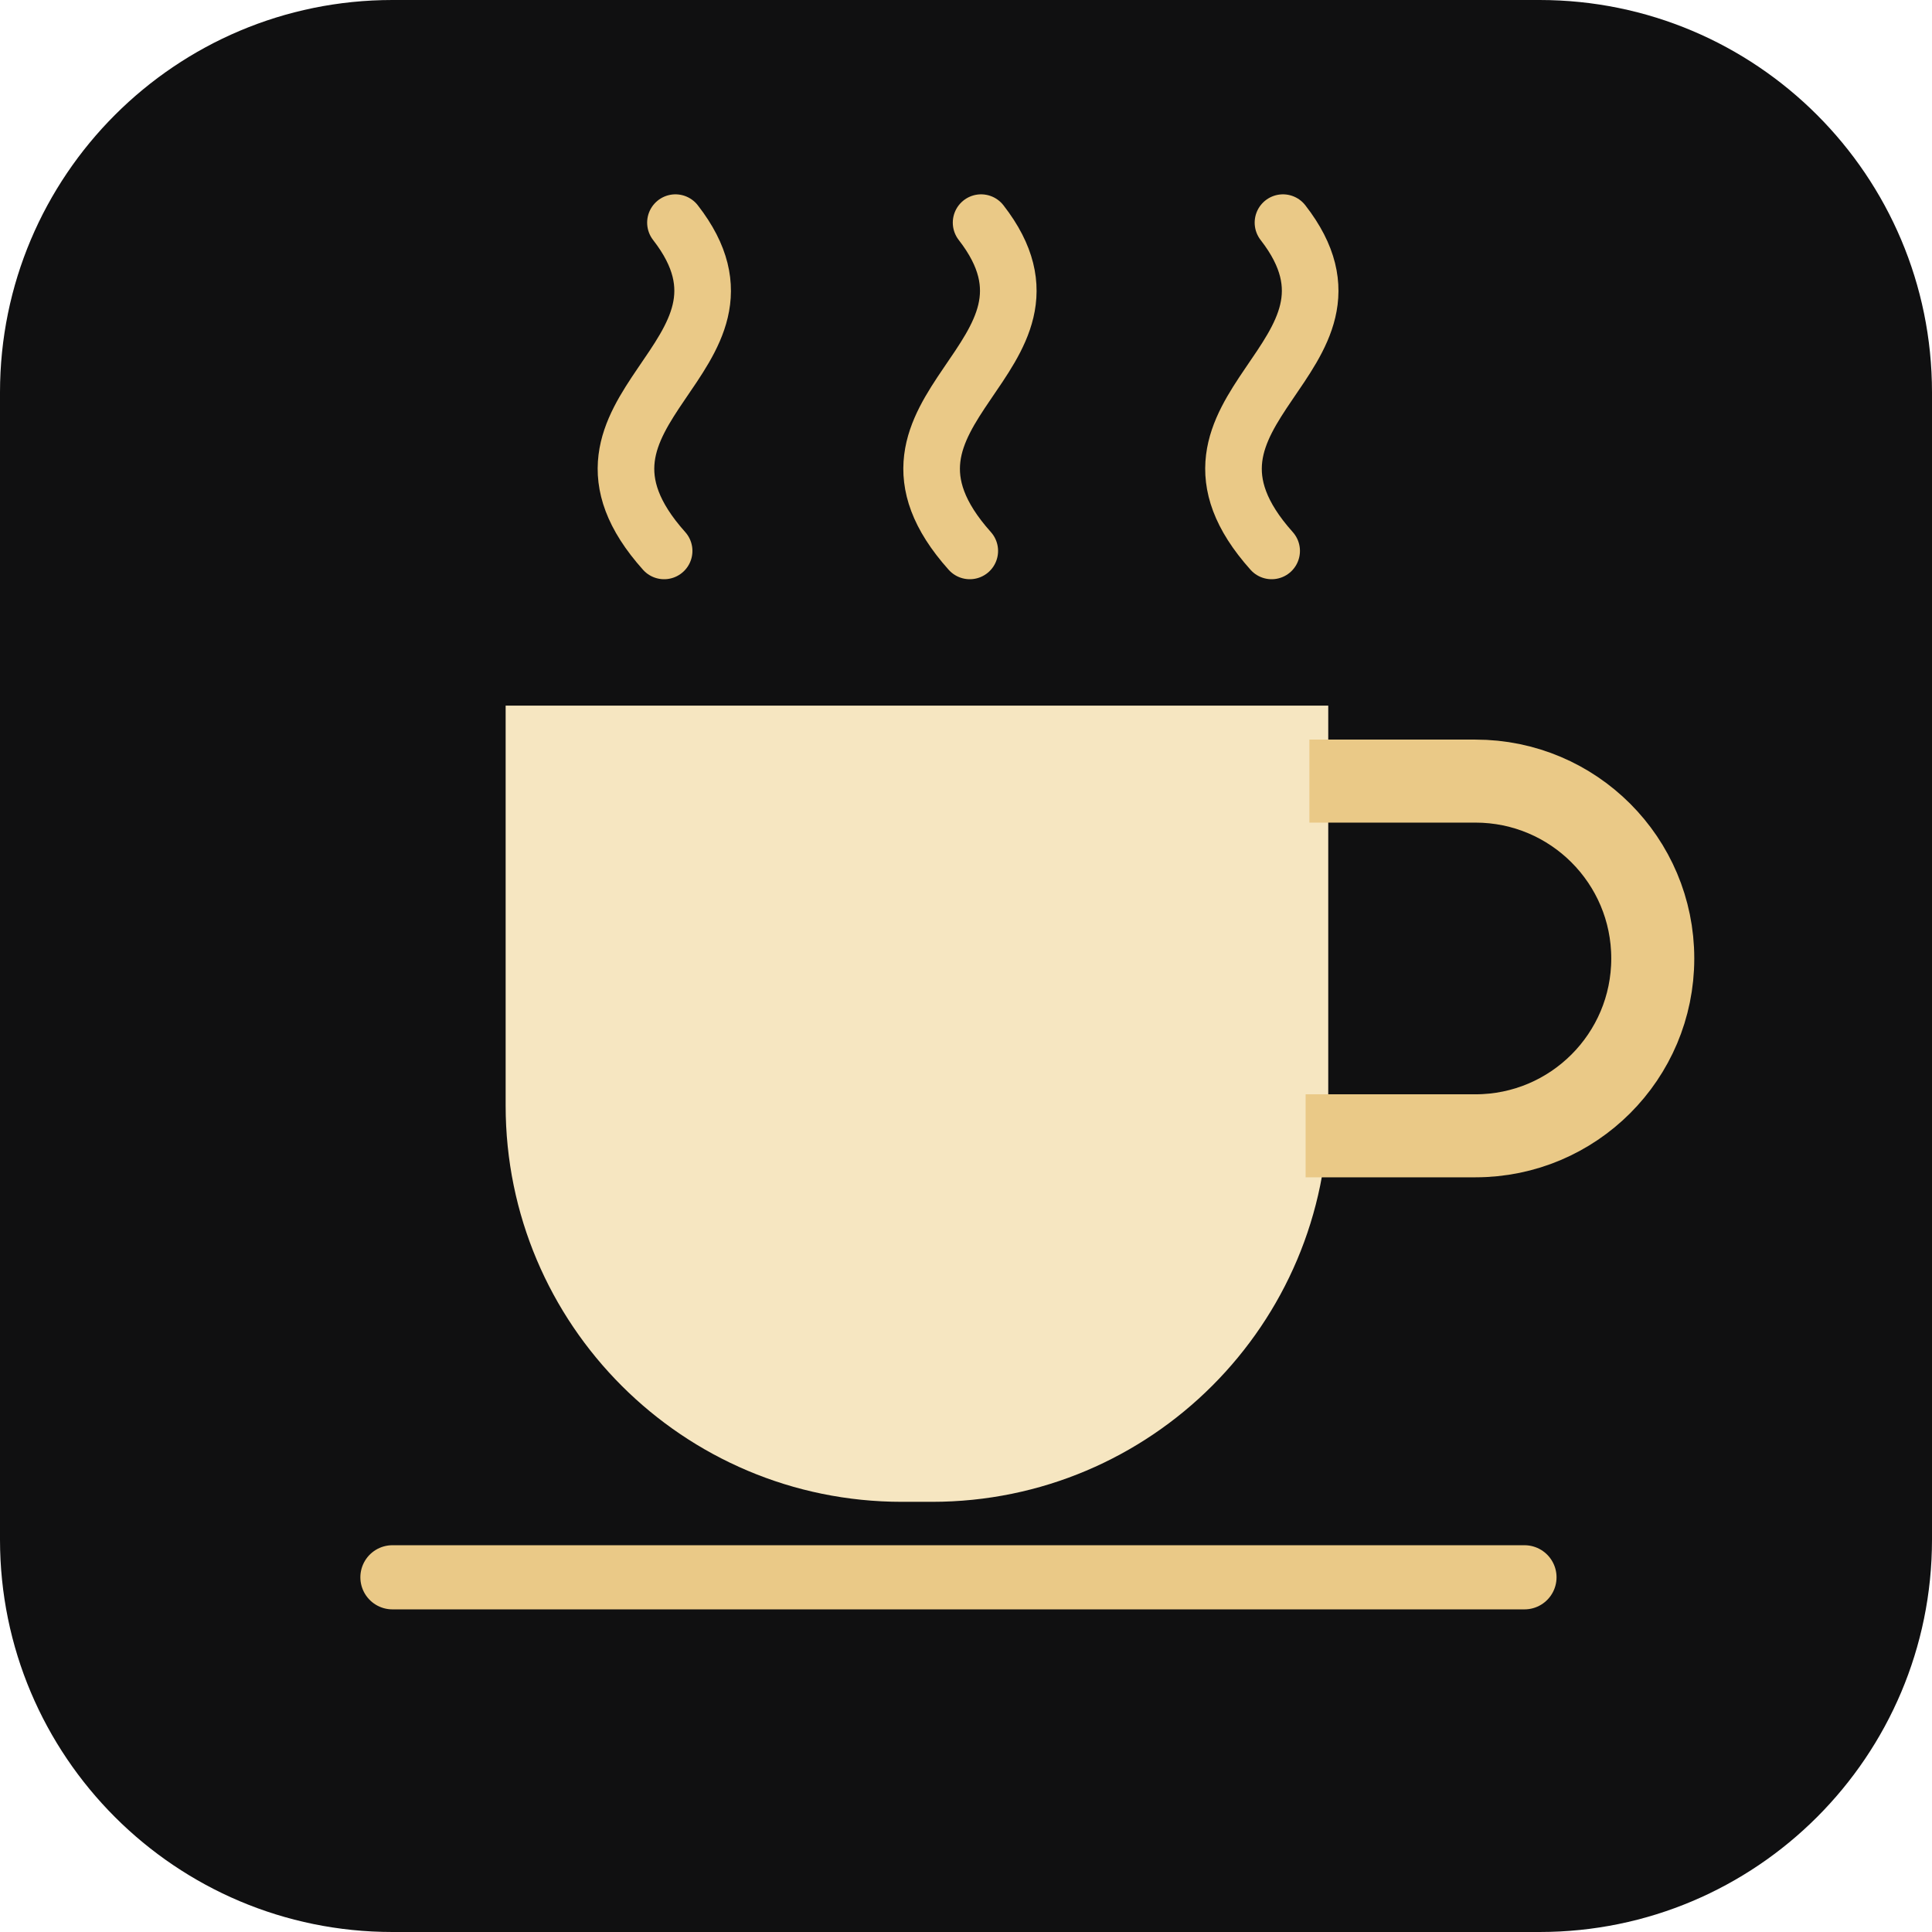
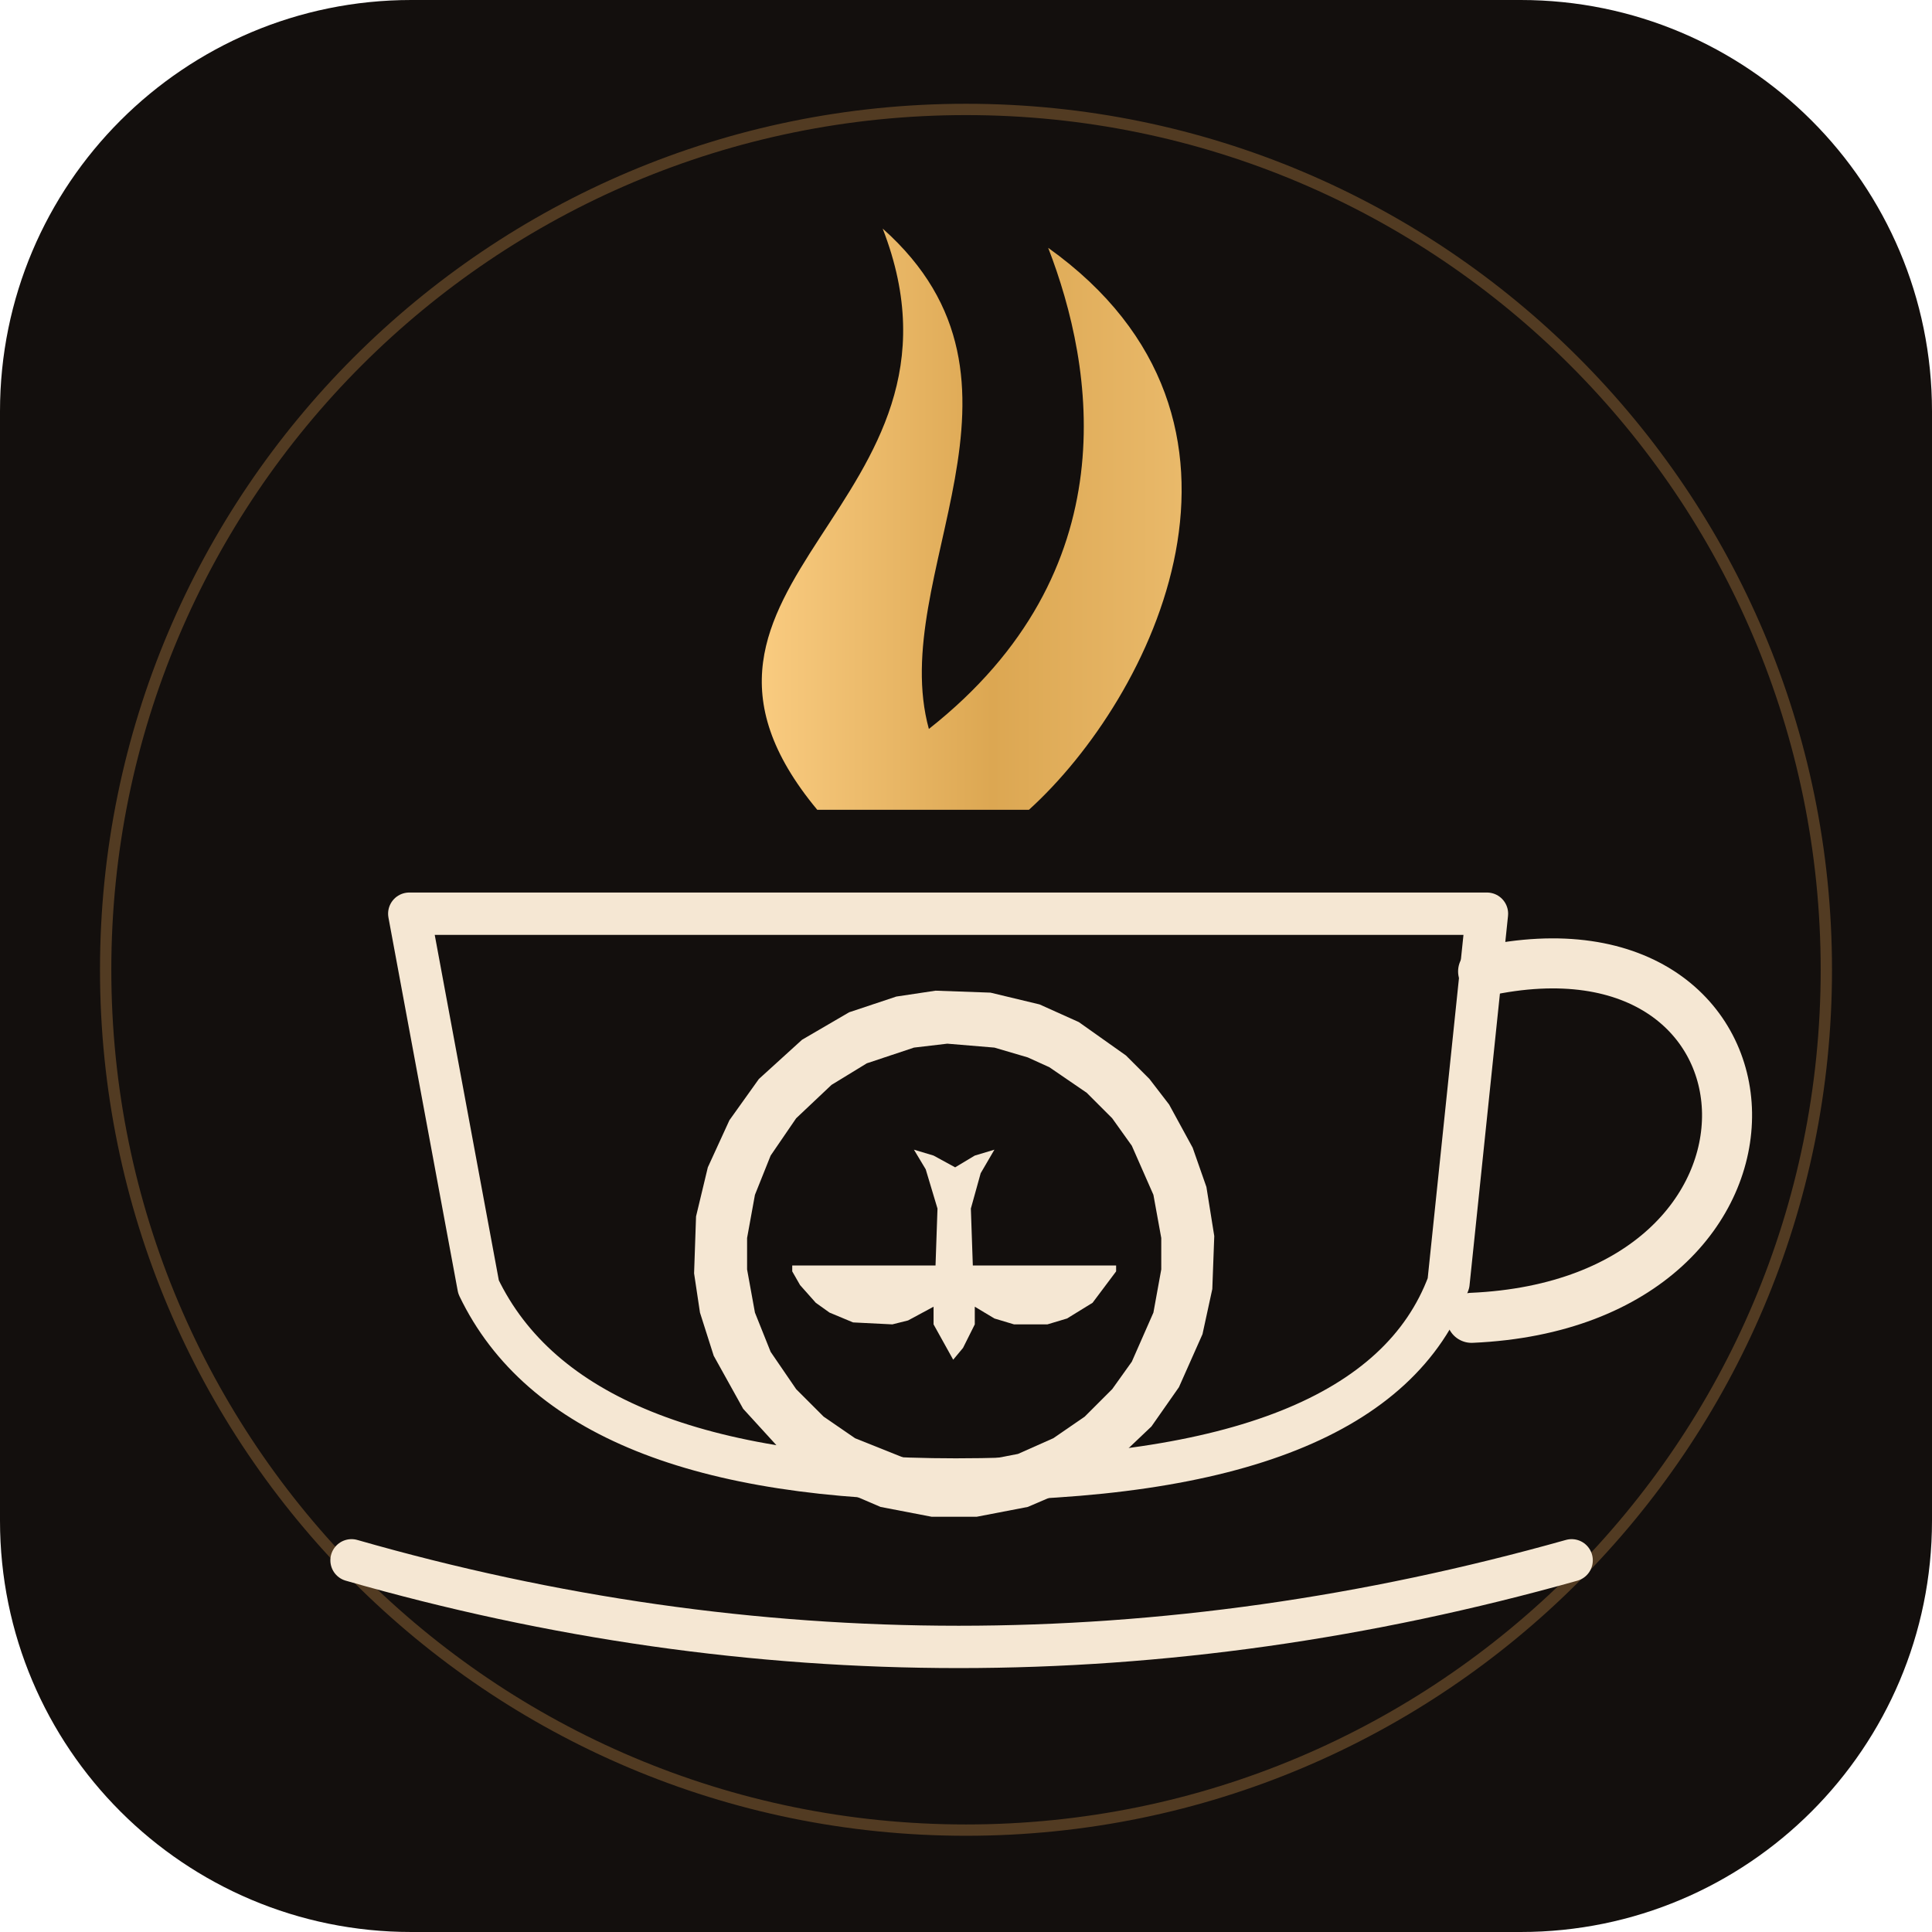
<svg xmlns="http://www.w3.org/2000/svg" viewBox="0 0 512 512">
-   <rect width="512" height="512" rx="104" fill="#101011" />
-   <path d="M134 187h218v106a105 105 0 0 1-105 105h-8a105 105 0 0 1-105-105V187Z" fill="#f6e6c1" />
-   <path d="M347 207h44a47 47 0 0 1 0 94h-45" fill="none" stroke="#eac987" stroke-width="22" />
-   <path d="M176 146c-34-38 31-51 3-87m78 87c-34-38 31-51 3-87m77 87c-34-38 31-51 3-87" fill="none" stroke="#eac987" stroke-width="15" stroke-linecap="round" />
-   <path d="M104 418h300" stroke="#eac987" stroke-width="17" stroke-linecap="round" />
+   <defs>
+     <linearGradient id="gold" x1="0" y1="0" x2="1" y2="0">
+       <stop offset="0" stop-color="#F9CB80" />
+       <stop offset=".55" stop-color="#DCA752" />
+       <stop offset="1" stop-color="#E9B96A" />
+     </linearGradient>
+     <linearGradient id="brown" x1="0" y1="0" x2=".7" y2="1">
+       <stop offset="0" stop-color="#23160E" />
+       <stop offset=".6" stop-color="#130E0D" />
+       <stop offset="1" stop-color="#24190F" />
+     </linearGradient>
+     <radialGradient id="glow">
+       <stop stop-color="#604022" stop-opacity=".45" />
+       <stop offset="1" stop-color="#120C09" stop-opacity="0" />
+     </radialGradient>
+   </defs>
+   <rect x="0" y="0" width="512" height="512" rx="109" fill="#130F0D" />
+   <circle cx="256" cy="257" r="228" stroke="#9F703B" opacity=".45" stroke-width="3" fill="none" />
+   <g transform="translate(34 31) scale(1.02)">
+     <g>
+       <path d="M179 180C130 121 224 101 196 29C241 69 197 119 208 159C260 118 251 65 239 34C302 79 266 151 234 180" fill="url(#gold)" />
+       <path d="M73 207H353L343 303Q324 354 215 354Q115 354 91 304Z" stroke="#F5E7D3" stroke-width="11" stroke-linejoin="round" fill="none" />
+       <path d="M352 222C434 204 440 308 349 312" stroke="#F5E7D3" stroke-width="13" stroke-linecap="round" fill="none" />
+       <path d="M58 375Q215 420 375 375" stroke="#F5E7D3" stroke-width="11" stroke-linecap="round" fill="none" />
+       <g transform="translate(147 227) scale(.51)">
+         <path d="M123,0 L103,3 L79,11 L55,25 L33,45 L18,66 L7,90 L1,115 L0,144 L3,164 L10,186 L25,213 L46,236 L67,251 L95,263 L121,268 L144,268 L170,263 L198,251 L213,241 L233,222 L247,202 L259,175 L264,152 L265,125 L261,100 L254,80 L242,58 L232,45 L220,33 L196,16 L176,7 L151,1Z M129,27 L153,29 L170,34 L181,39 L200,52 L213,65 L223,79 L234,104 L238,126 L238,142 L234,164 L223,189 L213,203 L199,217 L183,228 L165,236 L139,241 L126,241 L107,238 L82,228 L66,217 L52,203 L39,184 L31,164 L27,142 L27,126 L31,104 L39,84 L52,65 L70,48 L88,37 L112,29Z M50,140 L50,143 L54,150 L62,159 L69,164 L81,169 L101,170 L109,168 L122,161 L122,170 L132,188 L137,182 L143,170 L143,161 L153,167 L163,170 L180,170 L190,167 L203,159 L215,143 L215,140 L142,140 L141,111 L146,93 L153,81 L143,84 L133,90 L122,84 L112,81 L118,91 L124,111 L123,140Z" fill="#F5E7D3" fill-rule="evenodd" />
+       </g>
+     </g>
+   </g>
</svg>
